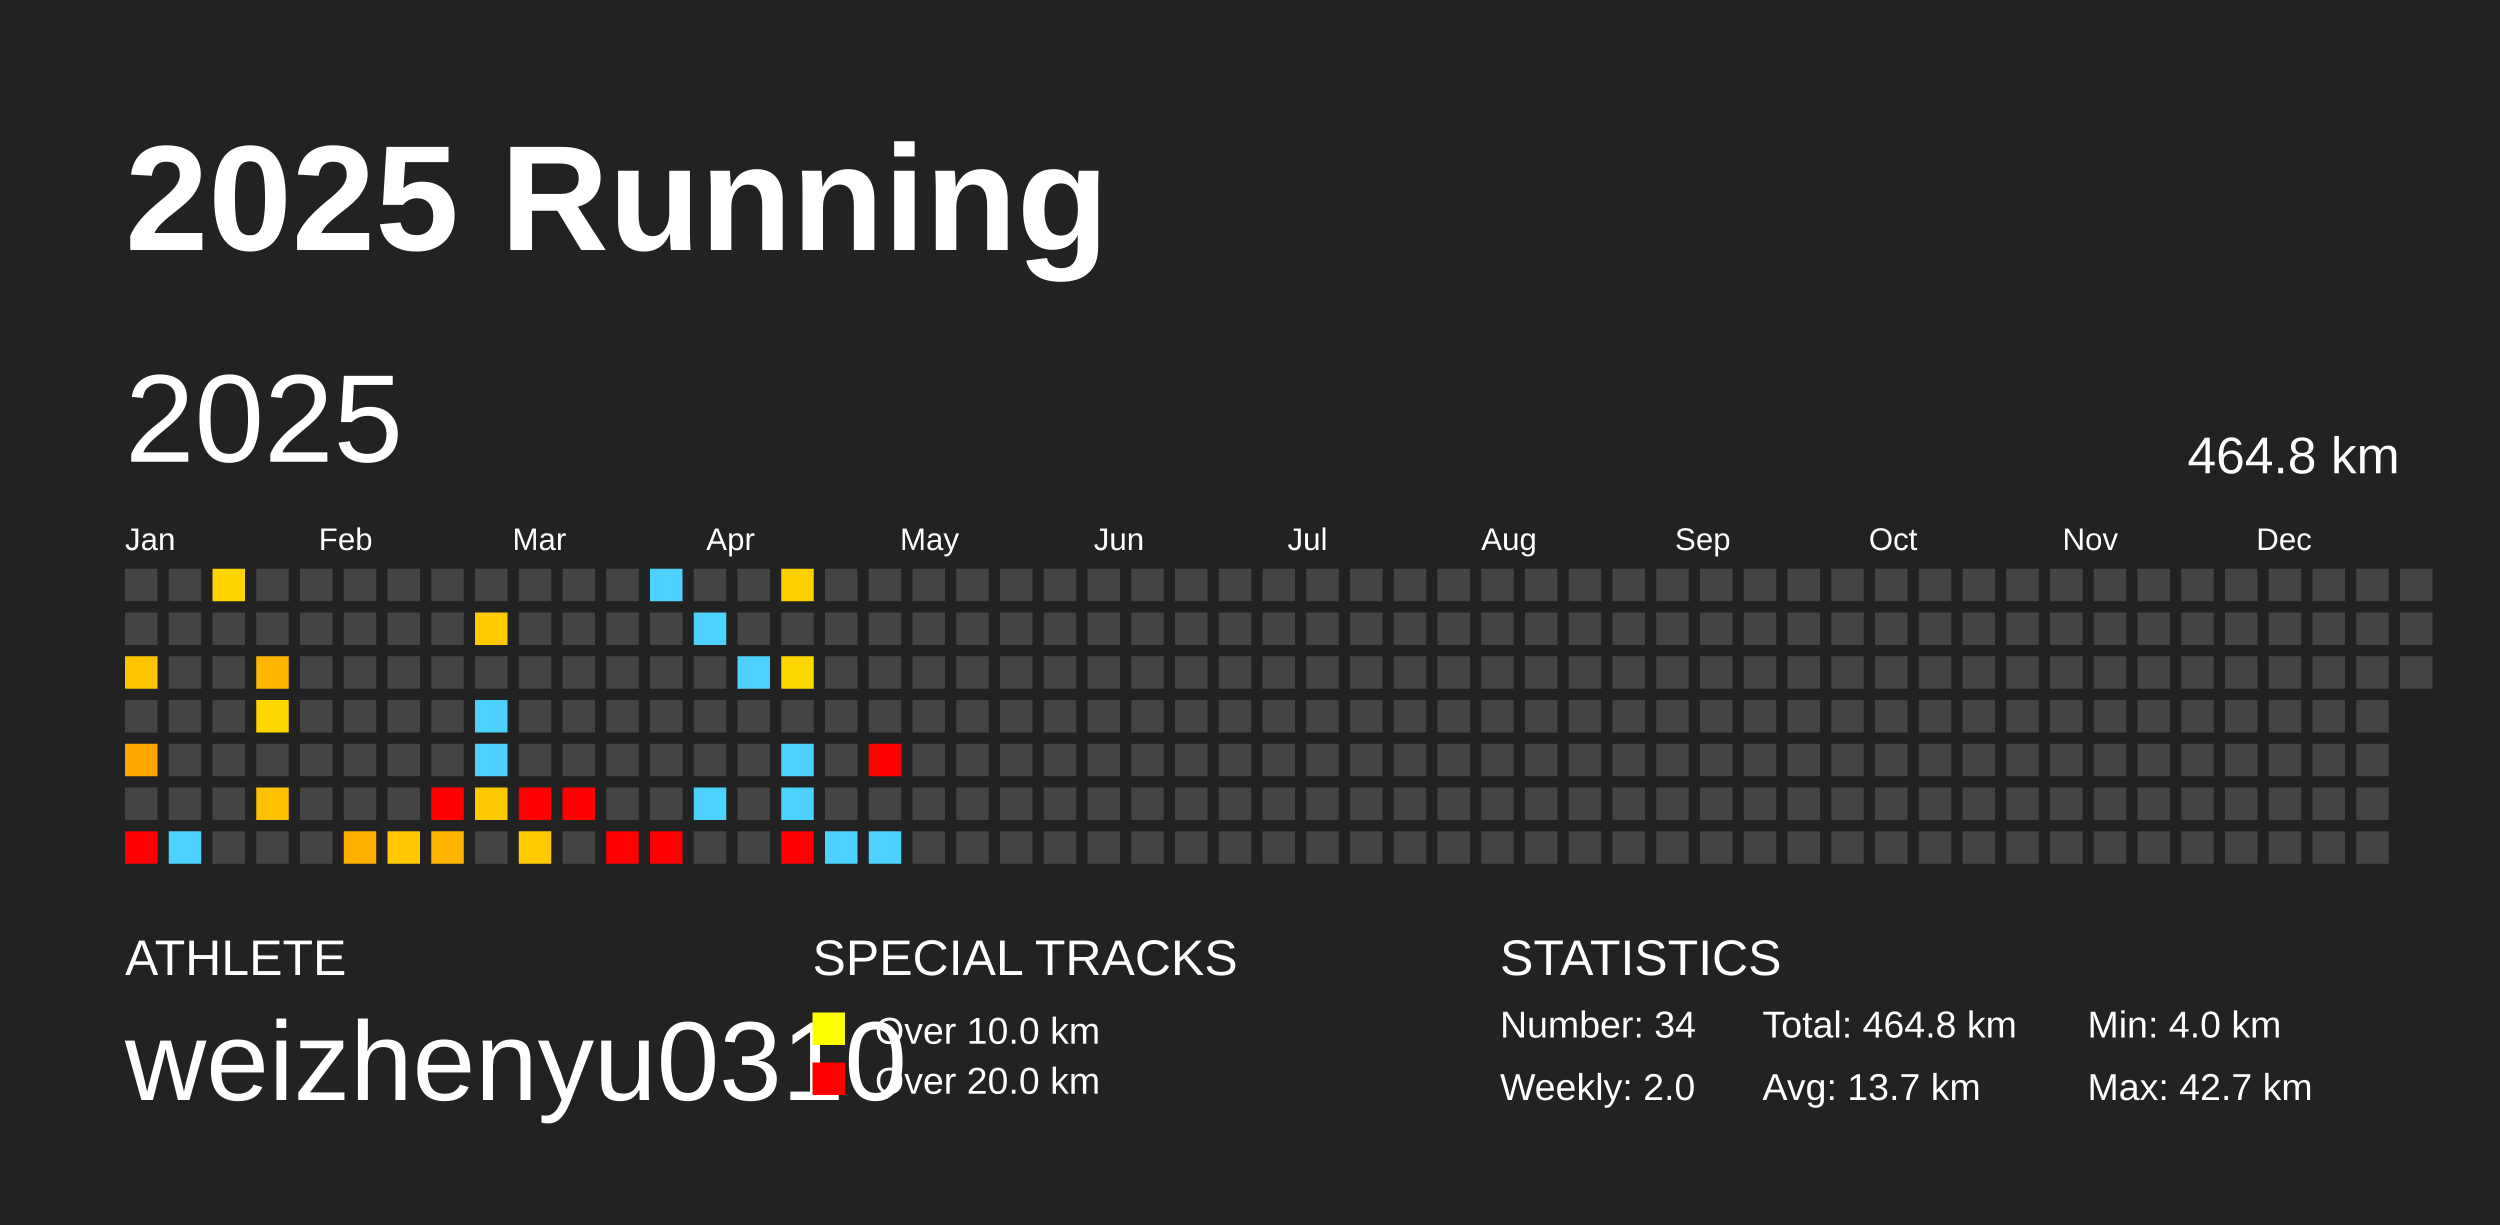
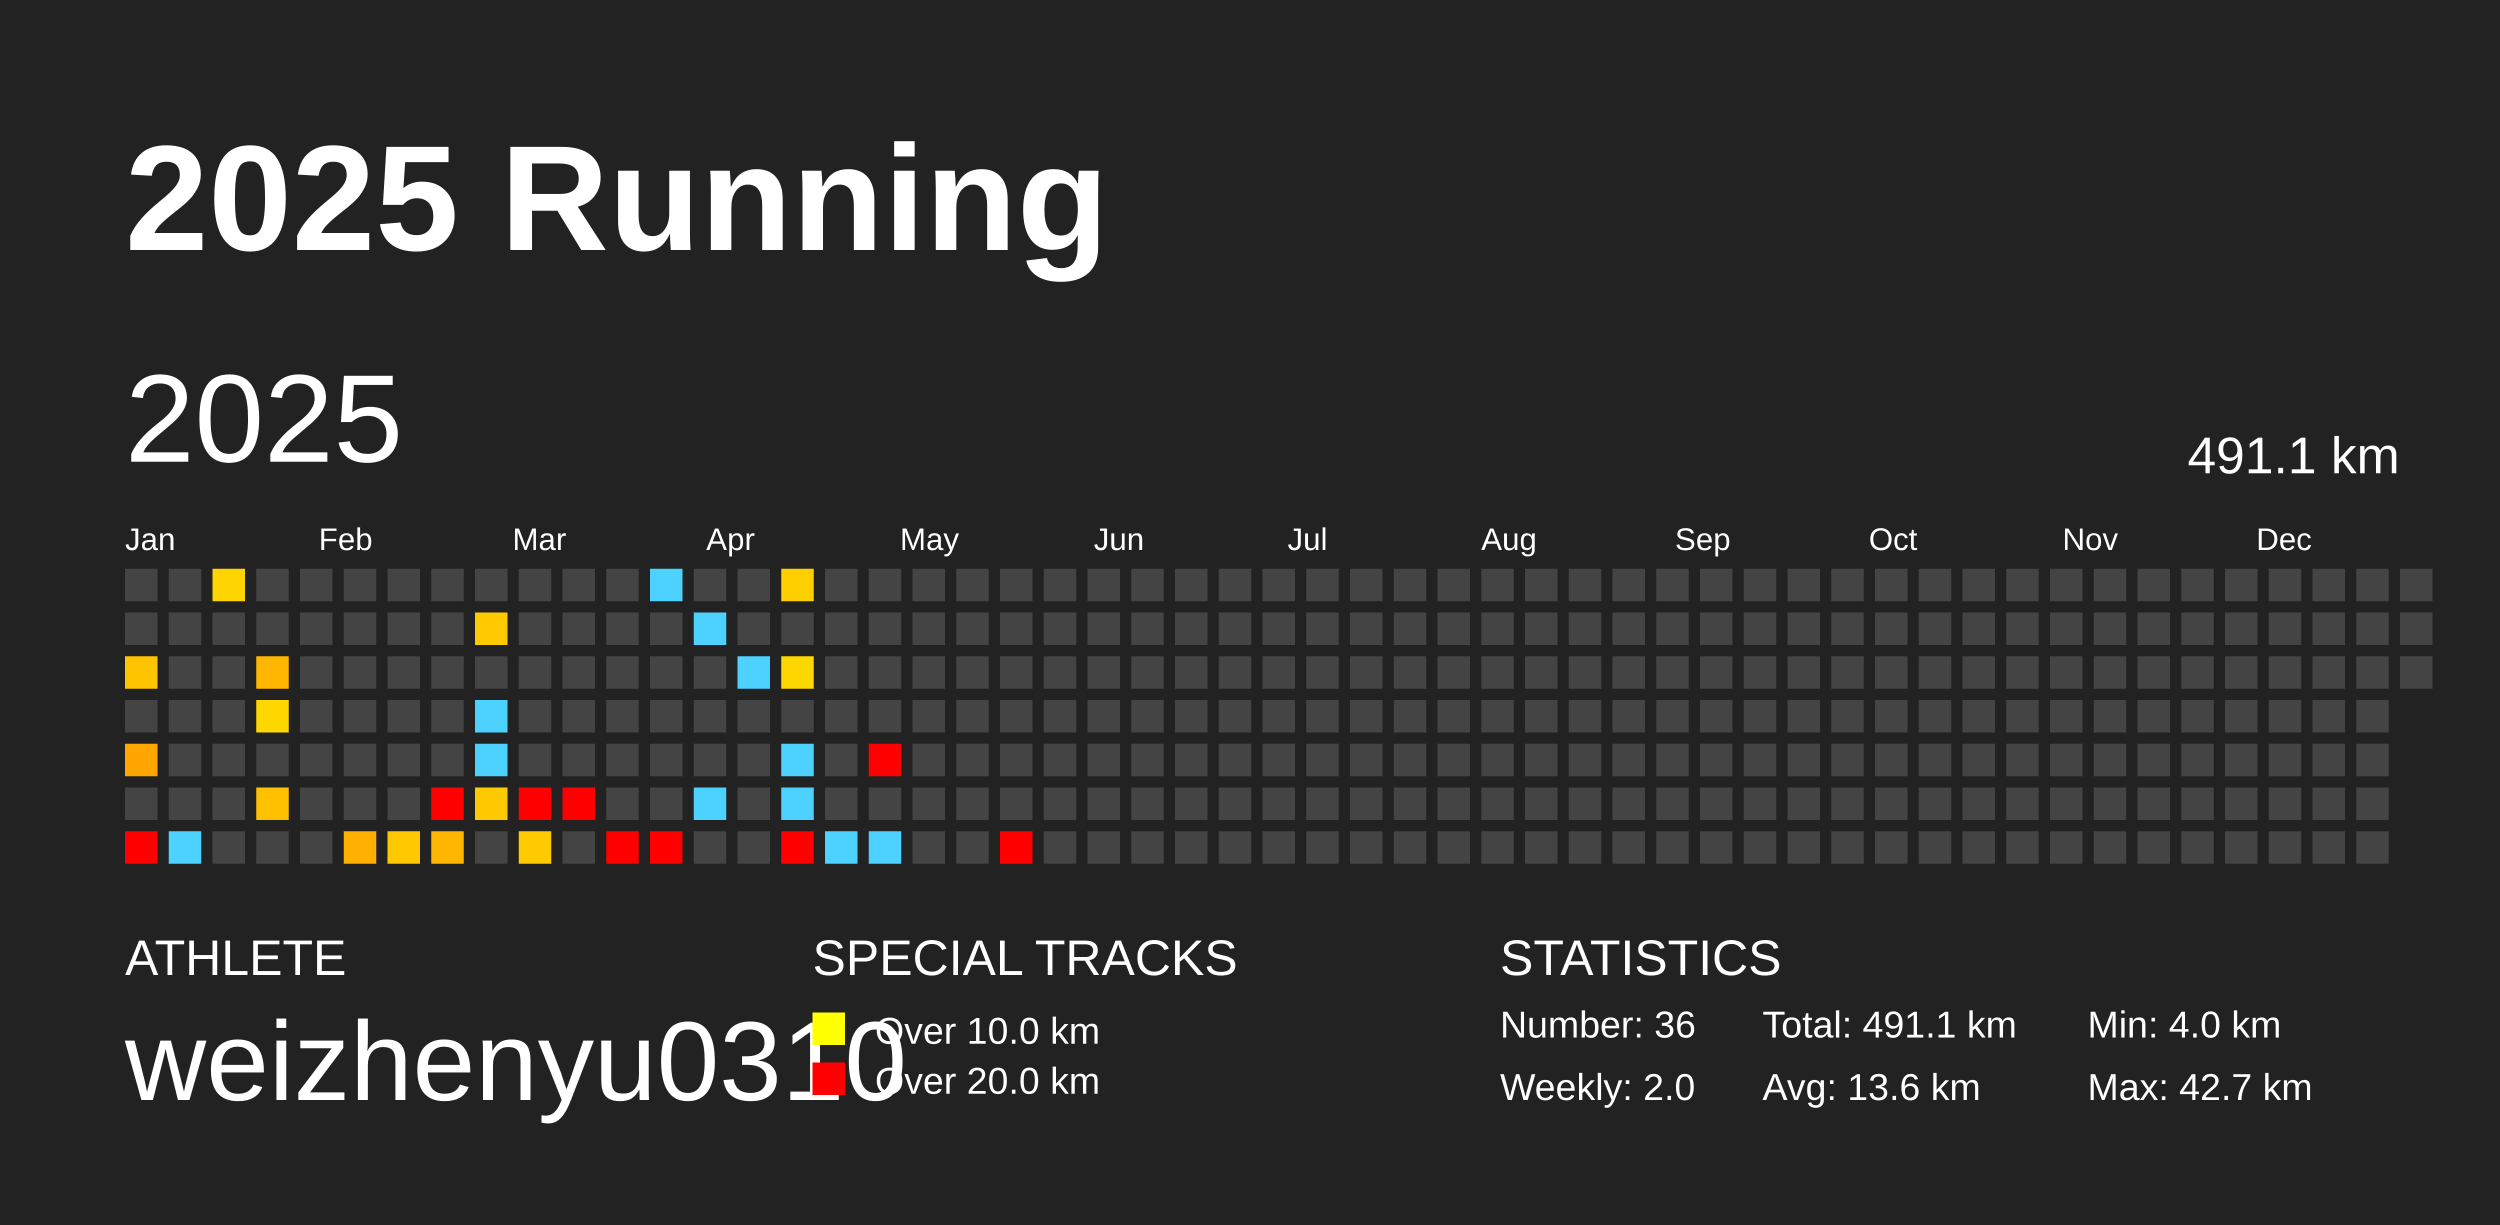
<svg xmlns="http://www.w3.org/2000/svg" baseProfile="full" height="98mm" version="1.1" viewBox="0,0,200,98" width="200mm">
  <defs />
  <rect fill="#222222" height="98" width="200" x="0" y="0" />
  <text fill="#FFFFFF" style="font-size:12px; font-family:Arial; font-weight:bold;" x="10" y="20">2025 Running</text>
  <text fill="#FFFFFF" style="font-size:4px; font-family:Arial" x="10" y="78">ATHLETE</text>
  <text fill="#FFFFFF" style="font-size:9px; font-family:Arial" x="10" y="88">weizhenyu0310</text>
  <text fill="#FFFFFF" style="font-size:4px; font-family:Arial" x="65" y="78">SPECIAL TRACKS</text>
  <rect fill="yellow" height="2.6" width="2.6" x="65" y="81" />
  <text fill="#FFFFFF" style="font-size:3px; font-family:Arial" x="70" y="83.5">Over 10.0 km</text>
  <rect fill="red" height="2.6" width="2.6" x="65" y="85" />
  <text fill="#FFFFFF" style="font-size:3px; font-family:Arial" x="70" y="87.5">Over 20.0 km</text>
  <text fill="#FFFFFF" style="font-size:4px; font-family:Arial" x="120" y="78">STATISTICS</text>
-   <text fill="#FFFFFF" style="font-size:3px; font-family:Arial" x="120" y="83">Number: 34</text>
+   <text fill="#FFFFFF" style="font-size:3px; font-family:Arial" x="120" y="83">Number: 36</text>
  <text fill="#FFFFFF" style="font-size:3px; font-family:Arial" x="120" y="88">Weekly: 2.0</text>
-   <text fill="#FFFFFF" style="font-size:3px; font-family:Arial" x="141" y="83">Total: 464.8 km</text>
-   <text fill="#FFFFFF" style="font-size:3px; font-family:Arial" x="141" y="88">Avg: 13.7 km</text>
+   <text fill="#FFFFFF" style="font-size:3px; font-family:Arial" x="141" y="83">Total: 491.1 km</text>
+   <text fill="#FFFFFF" style="font-size:3px; font-family:Arial" x="141" y="88">Avg: 13.6 km</text>
  <text fill="#FFFFFF" style="font-size:3px; font-family:Arial" x="167" y="83">Min: 4.0 km</text>
  <text fill="#FFFFFF" style="font-size:3px; font-family:Arial" x="167" y="88">Max: 42.7 km</text>
  <text dominant-baseline="hanging" fill="#FFFFFF" style="font-size:10.0px; font-family:Arial;" x="10" y="30">2025</text>
-   <text dominant-baseline="hanging" fill="#FFFFFF" style="font-size:4.125px; font-family:Arial;" x="175" y="35">464.8 km</text>
+   <text dominant-baseline="hanging" fill="#FFFFFF" style="font-size:4.125px; font-family:Arial;" x="175" y="35">491.1 km</text>
  <text fill="#FFFFFF" style="font-size:2.5px; font-family:Arial" x="10.0" y="44">Jan</text>
  <text fill="#FFFFFF" style="font-size:2.5px; font-family:Arial" x="25.5" y="44">Feb</text>
  <text fill="#FFFFFF" style="font-size:2.5px; font-family:Arial" x="41.0" y="44">Mar</text>
  <text fill="#FFFFFF" style="font-size:2.5px; font-family:Arial" x="56.5" y="44">Apr</text>
  <text fill="#FFFFFF" style="font-size:2.5px; font-family:Arial" x="72.0" y="44">May</text>
  <text fill="#FFFFFF" style="font-size:2.5px; font-family:Arial" x="87.5" y="44">Jun</text>
  <text fill="#FFFFFF" style="font-size:2.5px; font-family:Arial" x="103.0" y="44">Jul</text>
  <text fill="#FFFFFF" style="font-size:2.5px; font-family:Arial" x="118.5" y="44">Aug</text>
  <text fill="#FFFFFF" style="font-size:2.5px; font-family:Arial" x="134.0" y="44">Sep</text>
  <text fill="#FFFFFF" style="font-size:2.5px; font-family:Arial" x="149.5" y="44">Oct</text>
  <text fill="#FFFFFF" style="font-size:2.5px; font-family:Arial" x="165.0" y="44">Nov</text>
  <text fill="#FFFFFF" style="font-size:2.5px; font-family:Arial" x="180.5" y="44">Dec</text>
  <rect fill="#444444" height="2.6" width="2.6" x="10.0" y="45.5" />
  <rect fill="#444444" height="2.6" width="2.6" x="10.0" y="49.0" />
  <rect fill="#ffc400" height="2.6" width="2.6" x="10.0" y="52.5" />
  <rect fill="#444444" height="2.6" width="2.6" x="10.0" y="56.0" />
  <rect fill="#ffa700" height="2.6" width="2.6" x="10.0" y="59.5" />
  <rect fill="#444444" height="2.6" width="2.6" x="10.0" y="63.0" />
  <rect fill="red" height="2.6" width="2.6" x="10.0" y="66.5" />
  <rect fill="#444444" height="2.6" width="2.6" x="13.5" y="45.5" />
  <rect fill="#444444" height="2.6" width="2.6" x="13.5" y="49.0" />
  <rect fill="#444444" height="2.6" width="2.6" x="13.5" y="52.5" />
  <rect fill="#444444" height="2.6" width="2.6" x="13.5" y="56.0" />
  <rect fill="#444444" height="2.6" width="2.6" x="13.5" y="59.5" />
  <rect fill="#444444" height="2.6" width="2.6" x="13.5" y="63.0" />
  <rect fill="#4dd2ff" height="2.6" width="2.6" x="13.5" y="66.5" />
  <rect fill="#ffd500" height="2.6" width="2.6" x="17.0" y="45.5" />
  <rect fill="#444444" height="2.6" width="2.6" x="17.0" y="49.0" />
  <rect fill="#444444" height="2.6" width="2.6" x="17.0" y="52.5" />
  <rect fill="#444444" height="2.6" width="2.6" x="17.0" y="56.0" />
  <rect fill="#444444" height="2.6" width="2.6" x="17.0" y="59.5" />
  <rect fill="#444444" height="2.6" width="2.6" x="17.0" y="63.0" />
  <rect fill="#444444" height="2.6" width="2.6" x="17.0" y="66.5" />
  <rect fill="#444444" height="2.6" width="2.6" x="20.5" y="45.5" />
  <rect fill="#444444" height="2.6" width="2.6" x="20.5" y="49.0" />
  <rect fill="#ffb600" height="2.6" width="2.6" x="20.5" y="52.5" />
  <rect fill="#ffd700" height="2.6" width="2.6" x="20.5" y="56.0" />
  <rect fill="#444444" height="2.6" width="2.6" x="20.5" y="59.5" />
  <rect fill="#ffc000" height="2.6" width="2.6" x="20.5" y="63.0" />
  <rect fill="#444444" height="2.6" width="2.6" x="20.5" y="66.5" />
  <rect fill="#444444" height="2.6" width="2.6" x="24.0" y="45.5" />
  <rect fill="#444444" height="2.6" width="2.6" x="24.0" y="49.0" />
  <rect fill="#444444" height="2.6" width="2.6" x="24.0" y="52.5" />
  <rect fill="#444444" height="2.6" width="2.6" x="24.0" y="56.0" />
  <rect fill="#444444" height="2.6" width="2.6" x="24.0" y="59.5" />
  <rect fill="#444444" height="2.6" width="2.6" x="24.0" y="63.0" />
  <rect fill="#444444" height="2.6" width="2.6" x="24.0" y="66.5" />
  <rect fill="#444444" height="2.6" width="2.6" x="27.5" y="45.5" />
  <rect fill="#444444" height="2.6" width="2.6" x="27.5" y="49.0" />
  <rect fill="#444444" height="2.6" width="2.6" x="27.5" y="52.5" />
  <rect fill="#444444" height="2.6" width="2.6" x="27.5" y="56.0" />
  <rect fill="#444444" height="2.6" width="2.6" x="27.5" y="59.5" />
  <rect fill="#444444" height="2.6" width="2.6" x="27.5" y="63.0" />
  <rect fill="#ffb000" height="2.6" width="2.6" x="27.5" y="66.5" />
  <rect fill="#444444" height="2.6" width="2.6" x="31.0" y="45.5" />
  <rect fill="#444444" height="2.6" width="2.6" x="31.0" y="49.0" />
  <rect fill="#444444" height="2.6" width="2.6" x="31.0" y="52.5" />
  <rect fill="#444444" height="2.6" width="2.6" x="31.0" y="56.0" />
  <rect fill="#444444" height="2.6" width="2.6" x="31.0" y="59.5" />
  <rect fill="#444444" height="2.6" width="2.6" x="31.0" y="63.0" />
  <rect fill="#ffc800" height="2.6" width="2.6" x="31.0" y="66.5" />
  <rect fill="#444444" height="2.6" width="2.6" x="34.5" y="45.5" />
  <rect fill="#444444" height="2.6" width="2.6" x="34.5" y="49.0" />
  <rect fill="#444444" height="2.6" width="2.6" x="34.5" y="52.5" />
  <rect fill="#444444" height="2.6" width="2.6" x="34.5" y="56.0" />
  <rect fill="#444444" height="2.6" width="2.6" x="34.5" y="59.5" />
  <rect fill="red" height="2.6" width="2.6" x="34.5" y="63.0" />
  <rect fill="#ffb600" height="2.6" width="2.6" x="34.5" y="66.5" />
  <rect fill="#444444" height="2.6" width="2.6" x="38.0" y="45.5" />
  <rect fill="#ffca00" height="2.6" width="2.6" x="38.0" y="49.0" />
  <rect fill="#444444" height="2.6" width="2.6" x="38.0" y="52.5" />
  <rect fill="#4dd2ff" height="2.6" width="2.6" x="38.0" y="56.0" />
  <rect fill="#4dd2ff" height="2.6" width="2.6" x="38.0" y="59.5" />
  <rect fill="#ffc900" height="2.6" width="2.6" x="38.0" y="63.0" />
  <rect fill="#444444" height="2.6" width="2.6" x="38.0" y="66.5" />
  <rect fill="#444444" height="2.6" width="2.6" x="41.5" y="45.5" />
  <rect fill="#444444" height="2.6" width="2.6" x="41.5" y="49.0" />
  <rect fill="#444444" height="2.6" width="2.6" x="41.5" y="52.5" />
  <rect fill="#444444" height="2.6" width="2.6" x="41.5" y="56.0" />
  <rect fill="#444444" height="2.6" width="2.6" x="41.5" y="59.5" />
  <rect fill="red" height="2.6" width="2.6" x="41.5" y="63.0" />
  <rect fill="#ffca00" height="2.6" width="2.6" x="41.5" y="66.5" />
  <rect fill="#444444" height="2.6" width="2.6" x="45.0" y="45.5" />
  <rect fill="#444444" height="2.6" width="2.6" x="45.0" y="49.0" />
  <rect fill="#444444" height="2.6" width="2.6" x="45.0" y="52.5" />
  <rect fill="#444444" height="2.6" width="2.6" x="45.0" y="56.0" />
  <rect fill="#444444" height="2.6" width="2.6" x="45.0" y="59.5" />
  <rect fill="red" height="2.6" width="2.6" x="45.0" y="63.0" />
  <rect fill="#444444" height="2.6" width="2.6" x="45.0" y="66.5" />
  <rect fill="#444444" height="2.6" width="2.6" x="48.5" y="45.5" />
  <rect fill="#444444" height="2.6" width="2.6" x="48.5" y="49.0" />
  <rect fill="#444444" height="2.6" width="2.6" x="48.5" y="52.5" />
  <rect fill="#444444" height="2.6" width="2.6" x="48.5" y="56.0" />
  <rect fill="#444444" height="2.6" width="2.6" x="48.5" y="59.5" />
  <rect fill="#444444" height="2.6" width="2.6" x="48.5" y="63.0" />
  <rect fill="red" height="2.6" width="2.6" x="48.5" y="66.5" />
  <rect fill="#4dd2ff" height="2.6" width="2.6" x="52.0" y="45.5" />
  <rect fill="#444444" height="2.6" width="2.6" x="52.0" y="49.0" />
  <rect fill="#444444" height="2.6" width="2.6" x="52.0" y="52.5" />
  <rect fill="#444444" height="2.6" width="2.6" x="52.0" y="56.0" />
  <rect fill="#444444" height="2.6" width="2.6" x="52.0" y="59.5" />
  <rect fill="#444444" height="2.6" width="2.6" x="52.0" y="63.0" />
  <rect fill="red" height="2.6" width="2.6" x="52.0" y="66.5" />
  <rect fill="#444444" height="2.6" width="2.6" x="55.5" y="45.5" />
  <rect fill="#4dd2ff" height="2.6" width="2.6" x="55.5" y="49.0" />
  <rect fill="#444444" height="2.6" width="2.6" x="55.5" y="52.5" />
  <rect fill="#444444" height="2.6" width="2.6" x="55.5" y="56.0" />
  <rect fill="#444444" height="2.6" width="2.6" x="55.5" y="59.5" />
  <rect fill="#4dd2ff" height="2.6" width="2.6" x="55.5" y="63.0" />
  <rect fill="#444444" height="2.6" width="2.6" x="55.5" y="66.5" />
  <rect fill="#444444" height="2.6" width="2.6" x="59.0" y="45.5" />
  <rect fill="#444444" height="2.6" width="2.6" x="59.0" y="49.0" />
  <rect fill="#4dd2ff" height="2.6" width="2.6" x="59.0" y="52.5" />
  <rect fill="#444444" height="2.6" width="2.6" x="59.0" y="56.0" />
  <rect fill="#444444" height="2.6" width="2.6" x="59.0" y="59.5" />
  <rect fill="#444444" height="2.6" width="2.6" x="59.0" y="63.0" />
  <rect fill="#444444" height="2.6" width="2.6" x="59.0" y="66.5" />
  <rect fill="#ffcf00" height="2.6" width="2.6" x="62.5" y="45.5" />
  <rect fill="#444444" height="2.6" width="2.6" x="62.5" y="49.0" />
  <rect fill="#ffd700" height="2.6" width="2.6" x="62.5" y="52.5" />
  <rect fill="#444444" height="2.6" width="2.6" x="62.5" y="56.0" />
  <rect fill="#4dd2ff" height="2.6" width="2.6" x="62.5" y="59.5" />
  <rect fill="#4dd2ff" height="2.6" width="2.6" x="62.5" y="63.0" />
  <rect fill="red" height="2.6" width="2.6" x="62.5" y="66.5" />
  <rect fill="#444444" height="2.6" width="2.6" x="66.0" y="45.5" />
  <rect fill="#444444" height="2.6" width="2.6" x="66.0" y="49.0" />
  <rect fill="#444444" height="2.6" width="2.6" x="66.0" y="52.5" />
  <rect fill="#444444" height="2.6" width="2.6" x="66.0" y="56.0" />
  <rect fill="#444444" height="2.6" width="2.6" x="66.0" y="59.5" />
  <rect fill="#444444" height="2.6" width="2.6" x="66.0" y="63.0" />
  <rect fill="#4dd2ff" height="2.6" width="2.6" x="66.0" y="66.5" />
  <rect fill="#444444" height="2.6" width="2.6" x="69.5" y="45.5" />
  <rect fill="#444444" height="2.6" width="2.6" x="69.5" y="49.0" />
  <rect fill="#444444" height="2.6" width="2.6" x="69.5" y="52.5" />
  <rect fill="#444444" height="2.6" width="2.6" x="69.5" y="56.0" />
  <rect fill="red" height="2.6" width="2.6" x="69.5" y="59.5" />
  <rect fill="#444444" height="2.6" width="2.6" x="69.5" y="63.0" />
  <rect fill="#4dd2ff" height="2.6" width="2.6" x="69.5" y="66.5" />
  <rect fill="#444444" height="2.6" width="2.6" x="73.0" y="45.5" />
  <rect fill="#444444" height="2.6" width="2.6" x="73.0" y="49.0" />
  <rect fill="#444444" height="2.6" width="2.6" x="73.0" y="52.5" />
  <rect fill="#444444" height="2.6" width="2.6" x="73.0" y="56.0" />
  <rect fill="#444444" height="2.6" width="2.6" x="73.0" y="59.5" />
  <rect fill="#444444" height="2.6" width="2.6" x="73.0" y="63.0" />
  <rect fill="#444444" height="2.6" width="2.6" x="73.0" y="66.5" />
  <rect fill="#444444" height="2.6" width="2.6" x="76.5" y="45.5" />
  <rect fill="#444444" height="2.6" width="2.6" x="76.5" y="49.0" />
  <rect fill="#444444" height="2.6" width="2.6" x="76.5" y="52.5" />
  <rect fill="#444444" height="2.6" width="2.6" x="76.5" y="56.0" />
  <rect fill="#444444" height="2.6" width="2.6" x="76.5" y="59.5" />
  <rect fill="#444444" height="2.6" width="2.6" x="76.5" y="63.0" />
  <rect fill="#444444" height="2.6" width="2.6" x="76.5" y="66.5" />
  <rect fill="#444444" height="2.6" width="2.6" x="80.0" y="45.5" />
  <rect fill="#444444" height="2.6" width="2.6" x="80.0" y="49.0" />
  <rect fill="#444444" height="2.6" width="2.6" x="80.0" y="52.5" />
  <rect fill="#444444" height="2.6" width="2.6" x="80.0" y="56.0" />
  <rect fill="#444444" height="2.6" width="2.6" x="80.0" y="59.5" />
  <rect fill="#444444" height="2.6" width="2.6" x="80.0" y="63.0" />
-   <rect fill="#444444" height="2.6" width="2.6" x="80.0" y="66.5" />
+   <rect fill="red" height="2.6" width="2.6" x="80.0" y="66.5" />
  <rect fill="#444444" height="2.6" width="2.6" x="83.5" y="45.5" />
  <rect fill="#444444" height="2.6" width="2.6" x="83.5" y="49.0" />
  <rect fill="#444444" height="2.6" width="2.6" x="83.5" y="52.5" />
  <rect fill="#444444" height="2.6" width="2.6" x="83.5" y="56.0" />
  <rect fill="#444444" height="2.6" width="2.6" x="83.5" y="59.5" />
  <rect fill="#444444" height="2.6" width="2.6" x="83.5" y="63.0" />
  <rect fill="#444444" height="2.6" width="2.6" x="83.5" y="66.5" />
  <rect fill="#444444" height="2.6" width="2.6" x="87.0" y="45.5" />
  <rect fill="#444444" height="2.6" width="2.6" x="87.0" y="49.0" />
  <rect fill="#444444" height="2.6" width="2.6" x="87.0" y="52.5" />
  <rect fill="#444444" height="2.6" width="2.6" x="87.0" y="56.0" />
  <rect fill="#444444" height="2.6" width="2.6" x="87.0" y="59.5" />
  <rect fill="#444444" height="2.6" width="2.6" x="87.0" y="63.0" />
  <rect fill="#444444" height="2.6" width="2.6" x="87.0" y="66.5" />
  <rect fill="#444444" height="2.6" width="2.6" x="90.5" y="45.5" />
  <rect fill="#444444" height="2.6" width="2.6" x="90.5" y="49.0" />
  <rect fill="#444444" height="2.6" width="2.6" x="90.5" y="52.5" />
  <rect fill="#444444" height="2.6" width="2.6" x="90.5" y="56.0" />
  <rect fill="#444444" height="2.6" width="2.6" x="90.5" y="59.5" />
  <rect fill="#444444" height="2.6" width="2.6" x="90.5" y="63.0" />
  <rect fill="#444444" height="2.6" width="2.6" x="90.5" y="66.5" />
  <rect fill="#444444" height="2.6" width="2.6" x="94.0" y="45.5" />
  <rect fill="#444444" height="2.6" width="2.6" x="94.0" y="49.0" />
  <rect fill="#444444" height="2.6" width="2.6" x="94.0" y="52.5" />
  <rect fill="#444444" height="2.6" width="2.6" x="94.0" y="56.0" />
  <rect fill="#444444" height="2.6" width="2.6" x="94.0" y="59.5" />
  <rect fill="#444444" height="2.6" width="2.6" x="94.0" y="63.0" />
  <rect fill="#444444" height="2.6" width="2.6" x="94.0" y="66.5" />
  <rect fill="#444444" height="2.6" width="2.6" x="97.5" y="45.5" />
  <rect fill="#444444" height="2.6" width="2.6" x="97.5" y="49.0" />
  <rect fill="#444444" height="2.6" width="2.6" x="97.5" y="52.5" />
  <rect fill="#444444" height="2.6" width="2.6" x="97.5" y="56.0" />
  <rect fill="#444444" height="2.6" width="2.6" x="97.5" y="59.5" />
  <rect fill="#444444" height="2.6" width="2.6" x="97.5" y="63.0" />
  <rect fill="#444444" height="2.6" width="2.6" x="97.5" y="66.5" />
  <rect fill="#444444" height="2.6" width="2.6" x="101.0" y="45.5" />
  <rect fill="#444444" height="2.6" width="2.6" x="101.0" y="49.0" />
  <rect fill="#444444" height="2.6" width="2.6" x="101.0" y="52.5" />
  <rect fill="#444444" height="2.6" width="2.6" x="101.0" y="56.0" />
  <rect fill="#444444" height="2.6" width="2.6" x="101.0" y="59.5" />
  <rect fill="#444444" height="2.6" width="2.6" x="101.0" y="63.0" />
  <rect fill="#444444" height="2.6" width="2.6" x="101.0" y="66.5" />
  <rect fill="#444444" height="2.6" width="2.6" x="104.5" y="45.5" />
  <rect fill="#444444" height="2.6" width="2.6" x="104.5" y="49.0" />
  <rect fill="#444444" height="2.6" width="2.6" x="104.5" y="52.5" />
  <rect fill="#444444" height="2.6" width="2.6" x="104.5" y="56.0" />
  <rect fill="#444444" height="2.6" width="2.6" x="104.5" y="59.5" />
  <rect fill="#444444" height="2.6" width="2.6" x="104.5" y="63.0" />
  <rect fill="#444444" height="2.6" width="2.6" x="104.5" y="66.5" />
  <rect fill="#444444" height="2.6" width="2.6" x="108.0" y="45.5" />
  <rect fill="#444444" height="2.6" width="2.6" x="108.0" y="49.0" />
  <rect fill="#444444" height="2.6" width="2.6" x="108.0" y="52.5" />
  <rect fill="#444444" height="2.6" width="2.6" x="108.0" y="56.0" />
  <rect fill="#444444" height="2.6" width="2.6" x="108.0" y="59.5" />
  <rect fill="#444444" height="2.6" width="2.6" x="108.0" y="63.0" />
  <rect fill="#444444" height="2.6" width="2.6" x="108.0" y="66.5" />
  <rect fill="#444444" height="2.6" width="2.6" x="111.5" y="45.5" />
  <rect fill="#444444" height="2.6" width="2.6" x="111.5" y="49.0" />
  <rect fill="#444444" height="2.6" width="2.6" x="111.5" y="52.5" />
  <rect fill="#444444" height="2.6" width="2.6" x="111.5" y="56.0" />
  <rect fill="#444444" height="2.6" width="2.6" x="111.5" y="59.5" />
  <rect fill="#444444" height="2.6" width="2.6" x="111.5" y="63.0" />
  <rect fill="#444444" height="2.6" width="2.6" x="111.5" y="66.5" />
  <rect fill="#444444" height="2.6" width="2.6" x="115.0" y="45.5" />
  <rect fill="#444444" height="2.6" width="2.6" x="115.0" y="49.0" />
  <rect fill="#444444" height="2.6" width="2.6" x="115.0" y="52.5" />
  <rect fill="#444444" height="2.6" width="2.6" x="115.0" y="56.0" />
  <rect fill="#444444" height="2.6" width="2.6" x="115.0" y="59.5" />
  <rect fill="#444444" height="2.6" width="2.6" x="115.0" y="63.0" />
  <rect fill="#444444" height="2.6" width="2.6" x="115.0" y="66.5" />
  <rect fill="#444444" height="2.6" width="2.6" x="118.5" y="45.5" />
  <rect fill="#444444" height="2.6" width="2.6" x="118.5" y="49.0" />
  <rect fill="#444444" height="2.6" width="2.6" x="118.5" y="52.5" />
  <rect fill="#444444" height="2.6" width="2.6" x="118.5" y="56.0" />
  <rect fill="#444444" height="2.6" width="2.6" x="118.5" y="59.5" />
  <rect fill="#444444" height="2.6" width="2.6" x="118.5" y="63.0" />
  <rect fill="#444444" height="2.6" width="2.6" x="118.5" y="66.5" />
  <rect fill="#444444" height="2.6" width="2.6" x="122.0" y="45.5" />
  <rect fill="#444444" height="2.6" width="2.6" x="122.0" y="49.0" />
  <rect fill="#444444" height="2.6" width="2.6" x="122.0" y="52.5" />
  <rect fill="#444444" height="2.6" width="2.6" x="122.0" y="56.0" />
  <rect fill="#444444" height="2.6" width="2.6" x="122.0" y="59.5" />
  <rect fill="#444444" height="2.6" width="2.6" x="122.0" y="63.0" />
  <rect fill="#444444" height="2.6" width="2.6" x="122.0" y="66.5" />
  <rect fill="#444444" height="2.6" width="2.6" x="125.5" y="45.5" />
  <rect fill="#444444" height="2.6" width="2.6" x="125.5" y="49.0" />
  <rect fill="#444444" height="2.6" width="2.6" x="125.5" y="52.5" />
  <rect fill="#444444" height="2.6" width="2.6" x="125.5" y="56.0" />
  <rect fill="#444444" height="2.6" width="2.6" x="125.5" y="59.5" />
  <rect fill="#444444" height="2.6" width="2.6" x="125.5" y="63.0" />
  <rect fill="#444444" height="2.6" width="2.6" x="125.5" y="66.5" />
  <rect fill="#444444" height="2.6" width="2.6" x="129.0" y="45.5" />
  <rect fill="#444444" height="2.6" width="2.6" x="129.0" y="49.0" />
  <rect fill="#444444" height="2.6" width="2.6" x="129.0" y="52.5" />
  <rect fill="#444444" height="2.6" width="2.6" x="129.0" y="56.0" />
  <rect fill="#444444" height="2.6" width="2.6" x="129.0" y="59.5" />
  <rect fill="#444444" height="2.6" width="2.6" x="129.0" y="63.0" />
  <rect fill="#444444" height="2.6" width="2.6" x="129.0" y="66.5" />
  <rect fill="#444444" height="2.6" width="2.6" x="132.5" y="45.5" />
  <rect fill="#444444" height="2.6" width="2.6" x="132.5" y="49.0" />
  <rect fill="#444444" height="2.6" width="2.6" x="132.5" y="52.5" />
  <rect fill="#444444" height="2.6" width="2.6" x="132.5" y="56.0" />
  <rect fill="#444444" height="2.6" width="2.6" x="132.5" y="59.5" />
  <rect fill="#444444" height="2.6" width="2.6" x="132.5" y="63.0" />
  <rect fill="#444444" height="2.6" width="2.6" x="132.5" y="66.5" />
  <rect fill="#444444" height="2.6" width="2.6" x="136.0" y="45.5" />
  <rect fill="#444444" height="2.6" width="2.6" x="136.0" y="49.0" />
  <rect fill="#444444" height="2.6" width="2.6" x="136.0" y="52.5" />
  <rect fill="#444444" height="2.6" width="2.6" x="136.0" y="56.0" />
  <rect fill="#444444" height="2.6" width="2.6" x="136.0" y="59.5" />
  <rect fill="#444444" height="2.6" width="2.6" x="136.0" y="63.0" />
  <rect fill="#444444" height="2.6" width="2.6" x="136.0" y="66.5" />
  <rect fill="#444444" height="2.6" width="2.6" x="139.5" y="45.5" />
  <rect fill="#444444" height="2.6" width="2.6" x="139.5" y="49.0" />
  <rect fill="#444444" height="2.6" width="2.6" x="139.5" y="52.5" />
  <rect fill="#444444" height="2.6" width="2.6" x="139.5" y="56.0" />
  <rect fill="#444444" height="2.6" width="2.6" x="139.5" y="59.5" />
  <rect fill="#444444" height="2.6" width="2.6" x="139.5" y="63.0" />
  <rect fill="#444444" height="2.6" width="2.6" x="139.5" y="66.5" />
  <rect fill="#444444" height="2.6" width="2.6" x="143.0" y="45.5" />
  <rect fill="#444444" height="2.6" width="2.6" x="143.0" y="49.0" />
  <rect fill="#444444" height="2.6" width="2.6" x="143.0" y="52.5" />
  <rect fill="#444444" height="2.6" width="2.6" x="143.0" y="56.0" />
  <rect fill="#444444" height="2.6" width="2.6" x="143.0" y="59.5" />
  <rect fill="#444444" height="2.6" width="2.6" x="143.0" y="63.0" />
  <rect fill="#444444" height="2.6" width="2.6" x="143.0" y="66.5" />
  <rect fill="#444444" height="2.6" width="2.6" x="146.5" y="45.5" />
  <rect fill="#444444" height="2.6" width="2.6" x="146.5" y="49.0" />
  <rect fill="#444444" height="2.6" width="2.6" x="146.5" y="52.5" />
  <rect fill="#444444" height="2.6" width="2.6" x="146.5" y="56.0" />
  <rect fill="#444444" height="2.6" width="2.6" x="146.5" y="59.5" />
  <rect fill="#444444" height="2.6" width="2.6" x="146.5" y="63.0" />
  <rect fill="#444444" height="2.6" width="2.6" x="146.5" y="66.5" />
  <rect fill="#444444" height="2.6" width="2.6" x="150.0" y="45.5" />
  <rect fill="#444444" height="2.6" width="2.6" x="150.0" y="49.0" />
  <rect fill="#444444" height="2.6" width="2.6" x="150.0" y="52.5" />
  <rect fill="#444444" height="2.6" width="2.6" x="150.0" y="56.0" />
  <rect fill="#444444" height="2.6" width="2.6" x="150.0" y="59.5" />
  <rect fill="#444444" height="2.6" width="2.6" x="150.0" y="63.0" />
  <rect fill="#444444" height="2.6" width="2.6" x="150.0" y="66.5" />
  <rect fill="#444444" height="2.6" width="2.6" x="153.5" y="45.5" />
  <rect fill="#444444" height="2.6" width="2.6" x="153.5" y="49.0" />
  <rect fill="#444444" height="2.6" width="2.6" x="153.5" y="52.5" />
  <rect fill="#444444" height="2.6" width="2.6" x="153.5" y="56.0" />
  <rect fill="#444444" height="2.6" width="2.6" x="153.5" y="59.5" />
  <rect fill="#444444" height="2.6" width="2.6" x="153.5" y="63.0" />
  <rect fill="#444444" height="2.6" width="2.6" x="153.5" y="66.5" />
  <rect fill="#444444" height="2.6" width="2.6" x="157.0" y="45.5" />
  <rect fill="#444444" height="2.6" width="2.6" x="157.0" y="49.0" />
  <rect fill="#444444" height="2.6" width="2.6" x="157.0" y="52.5" />
  <rect fill="#444444" height="2.6" width="2.6" x="157.0" y="56.0" />
  <rect fill="#444444" height="2.6" width="2.6" x="157.0" y="59.5" />
  <rect fill="#444444" height="2.6" width="2.6" x="157.0" y="63.0" />
  <rect fill="#444444" height="2.6" width="2.6" x="157.0" y="66.5" />
  <rect fill="#444444" height="2.6" width="2.6" x="160.5" y="45.5" />
  <rect fill="#444444" height="2.6" width="2.6" x="160.5" y="49.0" />
  <rect fill="#444444" height="2.6" width="2.6" x="160.5" y="52.5" />
  <rect fill="#444444" height="2.6" width="2.6" x="160.5" y="56.0" />
  <rect fill="#444444" height="2.6" width="2.6" x="160.5" y="59.5" />
  <rect fill="#444444" height="2.6" width="2.6" x="160.5" y="63.0" />
  <rect fill="#444444" height="2.6" width="2.6" x="160.5" y="66.5" />
  <rect fill="#444444" height="2.6" width="2.6" x="164.0" y="45.5" />
  <rect fill="#444444" height="2.6" width="2.6" x="164.0" y="49.0" />
  <rect fill="#444444" height="2.6" width="2.6" x="164.0" y="52.5" />
  <rect fill="#444444" height="2.6" width="2.6" x="164.0" y="56.0" />
  <rect fill="#444444" height="2.6" width="2.6" x="164.0" y="59.5" />
  <rect fill="#444444" height="2.6" width="2.6" x="164.0" y="63.0" />
  <rect fill="#444444" height="2.6" width="2.6" x="164.0" y="66.5" />
  <rect fill="#444444" height="2.6" width="2.6" x="167.5" y="45.5" />
  <rect fill="#444444" height="2.6" width="2.6" x="167.5" y="49.0" />
  <rect fill="#444444" height="2.6" width="2.6" x="167.5" y="52.5" />
  <rect fill="#444444" height="2.6" width="2.6" x="167.5" y="56.0" />
  <rect fill="#444444" height="2.6" width="2.6" x="167.5" y="59.5" />
  <rect fill="#444444" height="2.6" width="2.6" x="167.5" y="63.0" />
  <rect fill="#444444" height="2.6" width="2.6" x="167.5" y="66.5" />
  <rect fill="#444444" height="2.6" width="2.6" x="171.0" y="45.5" />
  <rect fill="#444444" height="2.6" width="2.6" x="171.0" y="49.0" />
  <rect fill="#444444" height="2.6" width="2.6" x="171.0" y="52.5" />
  <rect fill="#444444" height="2.6" width="2.6" x="171.0" y="56.0" />
  <rect fill="#444444" height="2.6" width="2.6" x="171.0" y="59.5" />
  <rect fill="#444444" height="2.6" width="2.6" x="171.0" y="63.0" />
  <rect fill="#444444" height="2.6" width="2.6" x="171.0" y="66.5" />
  <rect fill="#444444" height="2.6" width="2.6" x="174.5" y="45.5" />
  <rect fill="#444444" height="2.6" width="2.6" x="174.5" y="49.0" />
  <rect fill="#444444" height="2.6" width="2.6" x="174.5" y="52.5" />
  <rect fill="#444444" height="2.6" width="2.6" x="174.5" y="56.0" />
  <rect fill="#444444" height="2.6" width="2.6" x="174.5" y="59.5" />
  <rect fill="#444444" height="2.6" width="2.6" x="174.5" y="63.0" />
  <rect fill="#444444" height="2.6" width="2.6" x="174.5" y="66.5" />
  <rect fill="#444444" height="2.6" width="2.6" x="178.0" y="45.5" />
  <rect fill="#444444" height="2.6" width="2.6" x="178.0" y="49.0" />
  <rect fill="#444444" height="2.6" width="2.6" x="178.0" y="52.5" />
  <rect fill="#444444" height="2.6" width="2.6" x="178.0" y="56.0" />
  <rect fill="#444444" height="2.6" width="2.6" x="178.0" y="59.5" />
  <rect fill="#444444" height="2.6" width="2.6" x="178.0" y="63.0" />
  <rect fill="#444444" height="2.6" width="2.6" x="178.0" y="66.5" />
  <rect fill="#444444" height="2.6" width="2.6" x="181.5" y="45.5" />
  <rect fill="#444444" height="2.6" width="2.6" x="181.5" y="49.0" />
  <rect fill="#444444" height="2.6" width="2.6" x="181.5" y="52.5" />
  <rect fill="#444444" height="2.6" width="2.6" x="181.5" y="56.0" />
  <rect fill="#444444" height="2.6" width="2.6" x="181.5" y="59.5" />
  <rect fill="#444444" height="2.6" width="2.6" x="181.5" y="63.0" />
  <rect fill="#444444" height="2.6" width="2.6" x="181.5" y="66.5" />
  <rect fill="#444444" height="2.6" width="2.6" x="185.0" y="45.5" />
  <rect fill="#444444" height="2.6" width="2.6" x="185.0" y="49.0" />
  <rect fill="#444444" height="2.6" width="2.6" x="185.0" y="52.5" />
  <rect fill="#444444" height="2.6" width="2.6" x="185.0" y="56.0" />
  <rect fill="#444444" height="2.6" width="2.6" x="185.0" y="59.5" />
  <rect fill="#444444" height="2.6" width="2.6" x="185.0" y="63.0" />
  <rect fill="#444444" height="2.6" width="2.6" x="185.0" y="66.5" />
  <rect fill="#444444" height="2.6" width="2.6" x="188.5" y="45.5" />
  <rect fill="#444444" height="2.6" width="2.6" x="188.5" y="49.0" />
  <rect fill="#444444" height="2.6" width="2.6" x="188.5" y="52.5" />
  <rect fill="#444444" height="2.6" width="2.6" x="188.5" y="56.0" />
  <rect fill="#444444" height="2.6" width="2.6" x="188.5" y="59.5" />
  <rect fill="#444444" height="2.6" width="2.6" x="188.5" y="63.0" />
  <rect fill="#444444" height="2.6" width="2.6" x="188.5" y="66.5" />
  <rect fill="#444444" height="2.6" width="2.6" x="192.0" y="45.5" />
  <rect fill="#444444" height="2.6" width="2.6" x="192.0" y="49.0" />
  <rect fill="#444444" height="2.6" width="2.6" x="192.0" y="52.5" />
</svg>
